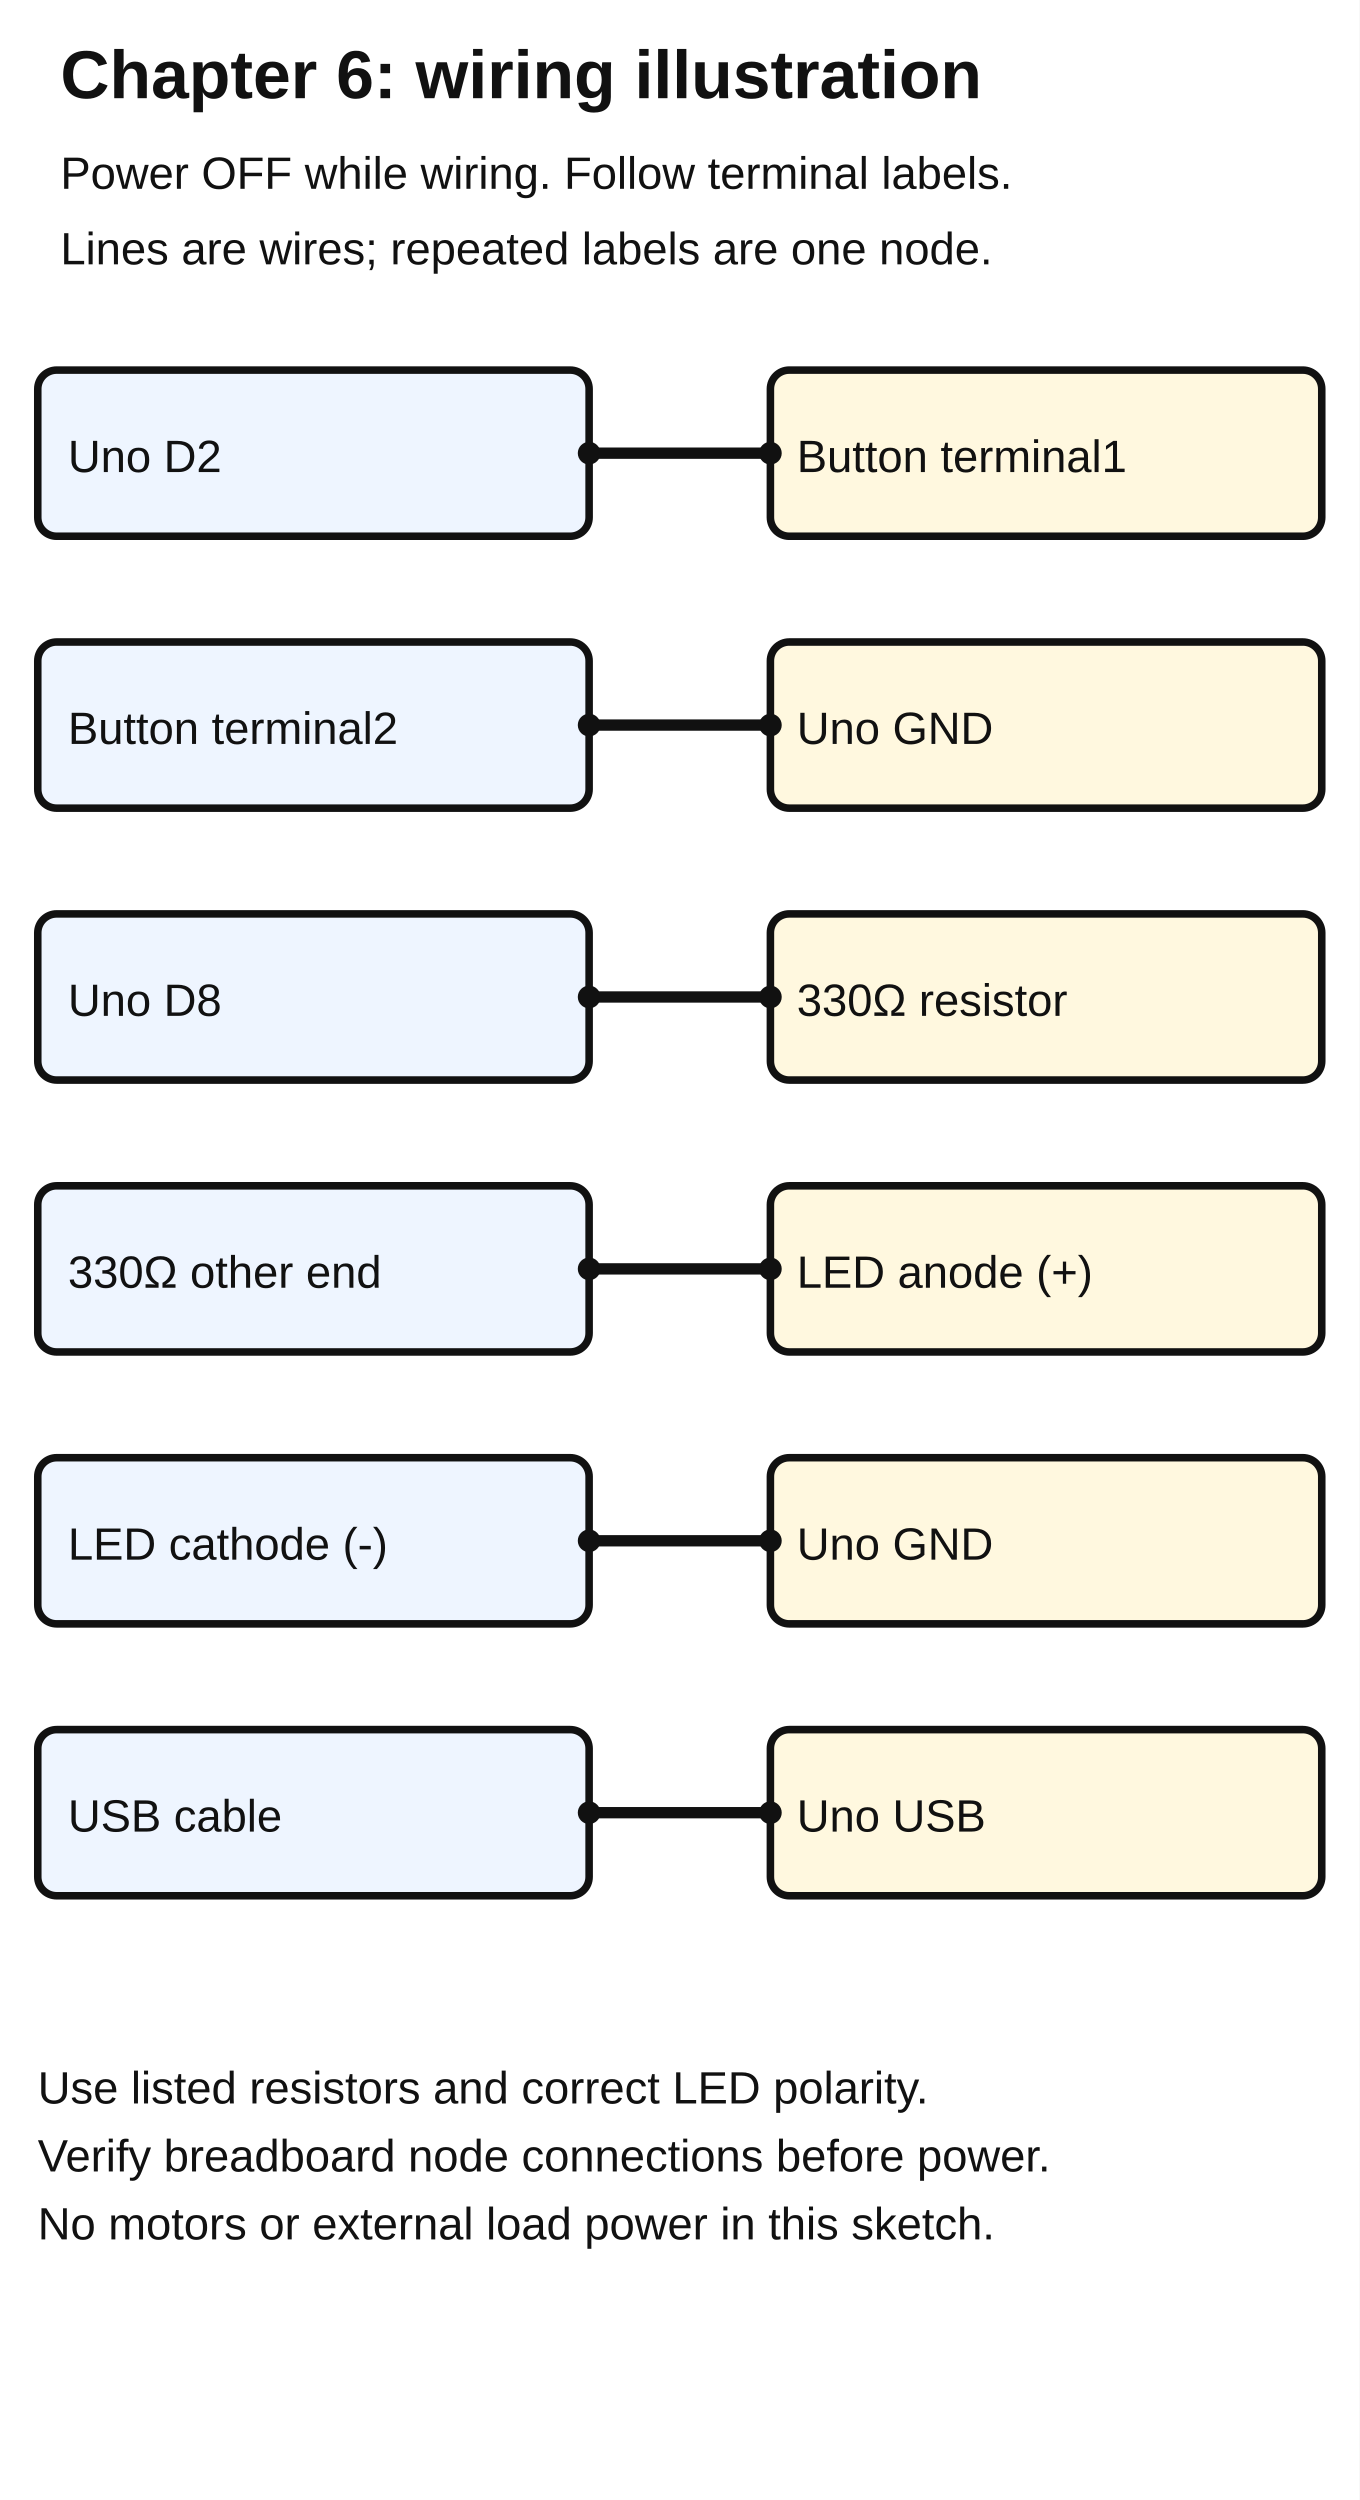
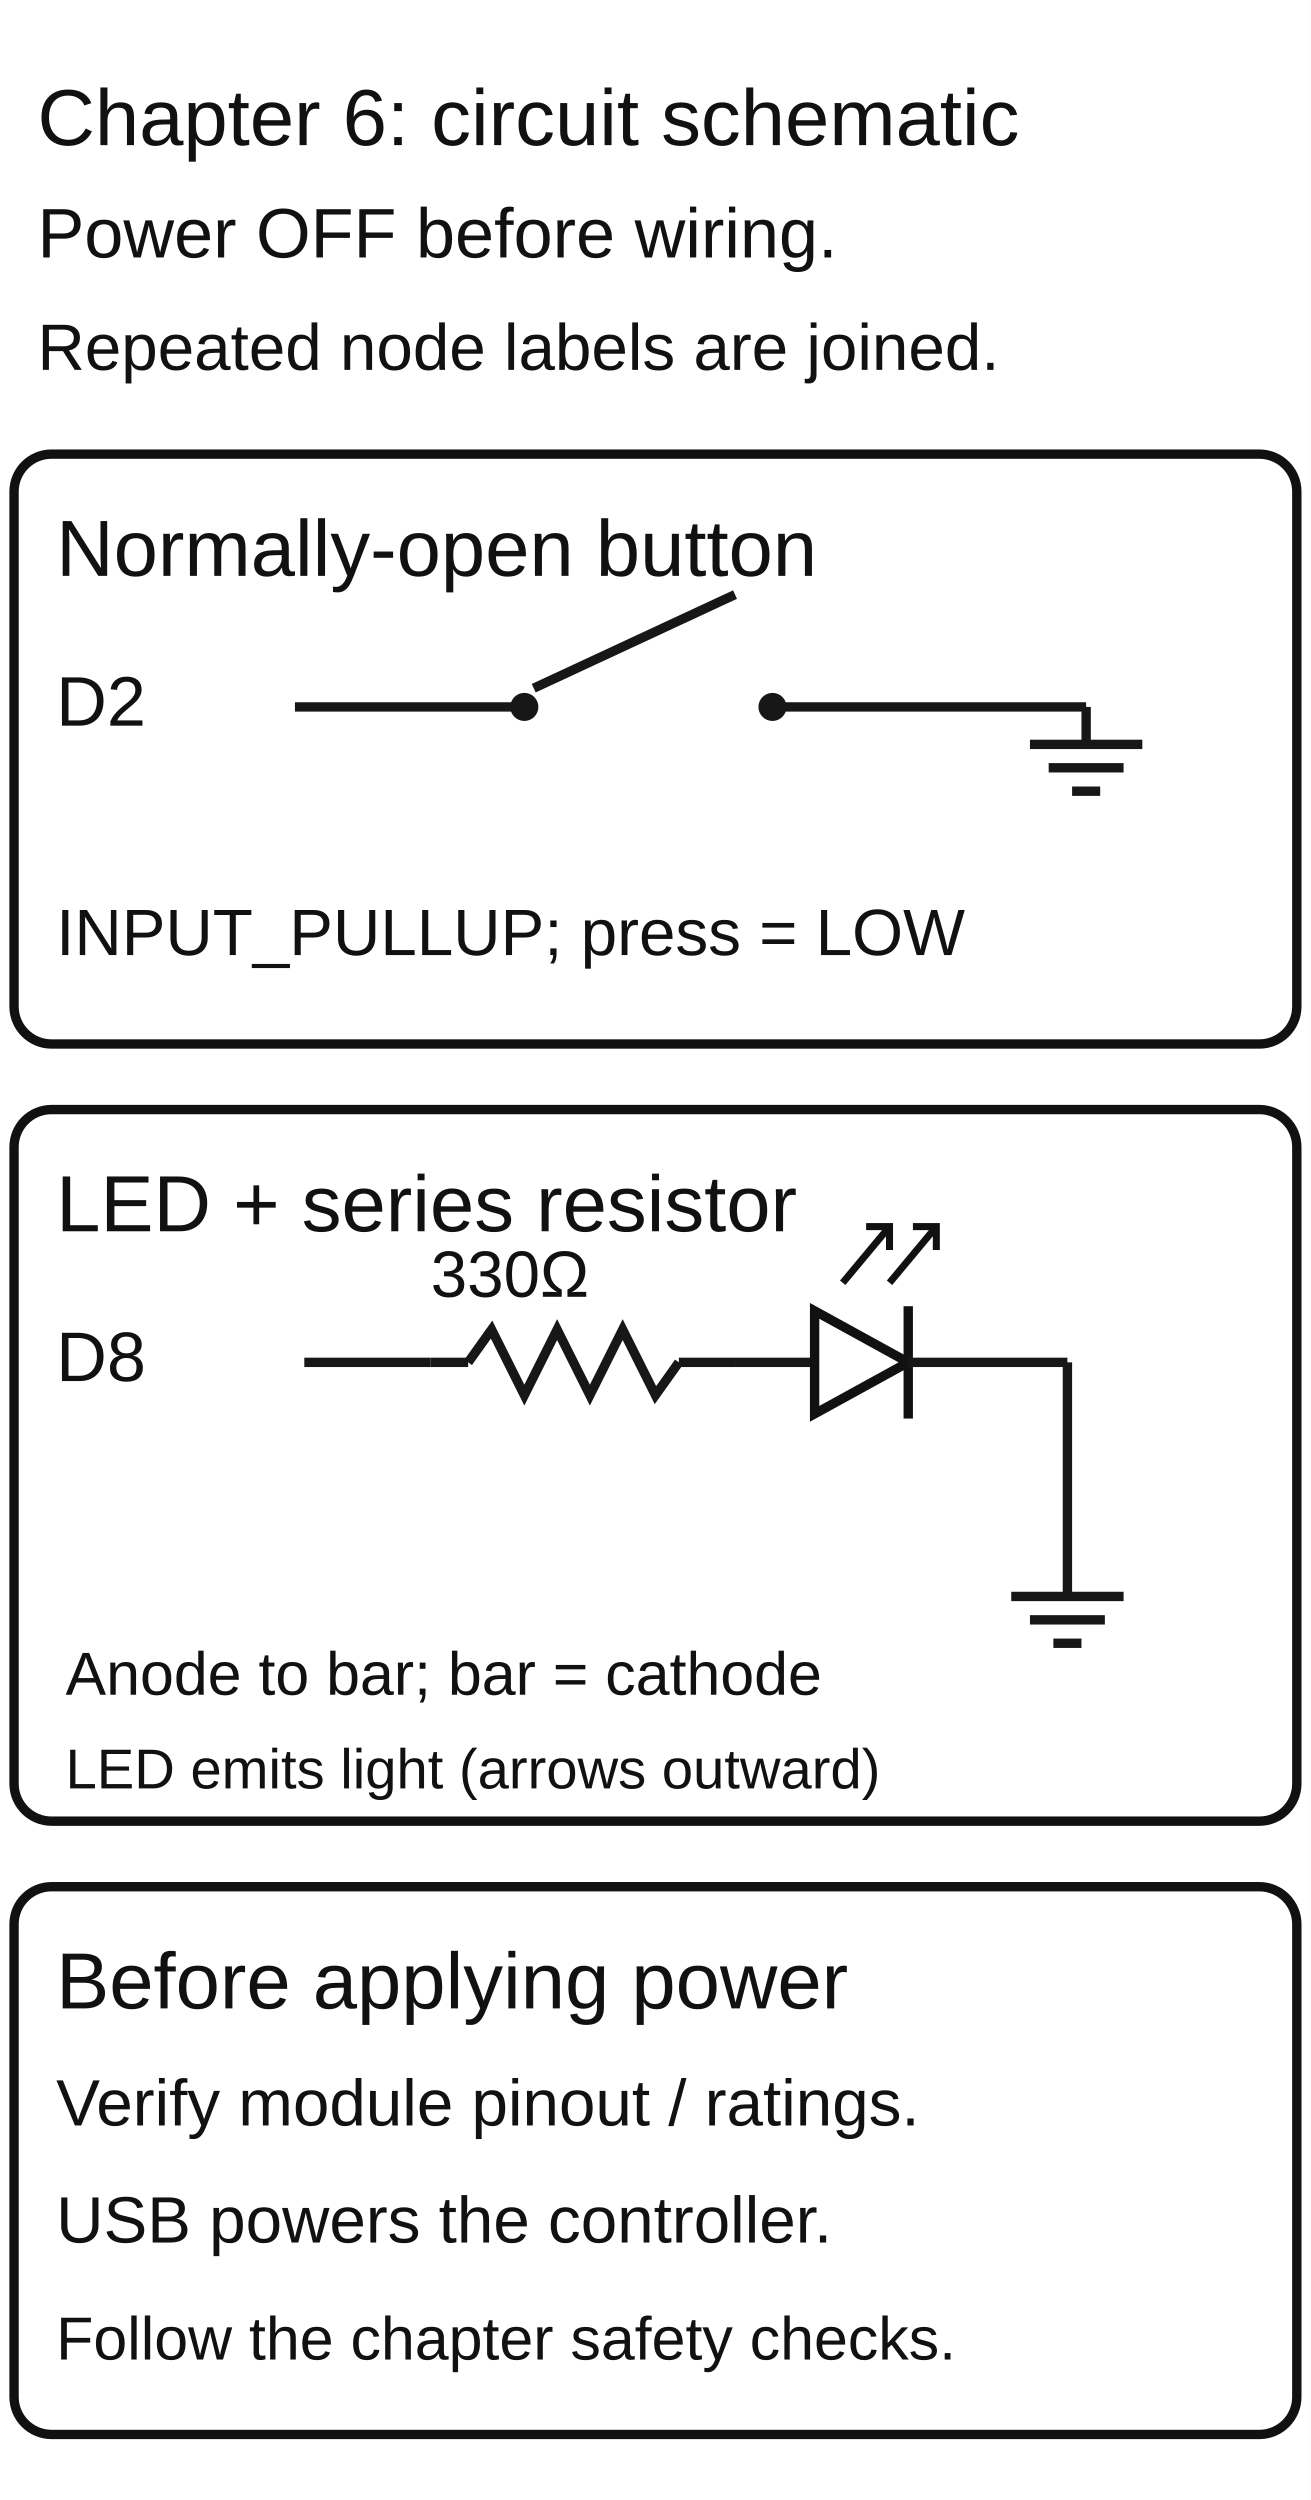
- <svg xmlns="http://www.w3.org/2000/svg" viewBox="0 0 360 662" width="360" height="662">
-   <rect width="360" height="662" fill="white" />
-   <style>text{font-family:Arial,sans-serif;font-size:12px;fill:#111}.head{font-size:18px;font-weight:bold}</style>
-   <text x="16" y="26" class="head">Chapter 6: wiring illustration</text>
-   <text x="16" y="50">Power OFF while wiring. Follow terminal labels.</text>
-   <text x="16" y="70">Lines are wires; repeated labels are one node.</text>
-   <rect x="10" y="98" width="146" height="44" rx="5" fill="#eef5ff" stroke="#111" stroke-width="2" />
-   <rect x="204" y="98" width="146" height="44" rx="5" fill="#fff8df" stroke="#111" stroke-width="2" />
-   <path d="M156 120 H204" stroke="#111" stroke-width="3" />
-   <circle cx="156" cy="120" r="3" fill="#111" />
-   <circle cx="204" cy="120" r="3" fill="#111" />
-   <text x="18" y="125">Uno D2</text>
-   <text x="211" y="125">Button terminal1</text>
-   <rect x="10" y="170" width="146" height="44" rx="5" fill="#eef5ff" stroke="#111" stroke-width="2" />
-   <rect x="204" y="170" width="146" height="44" rx="5" fill="#fff8df" stroke="#111" stroke-width="2" />
-   <path d="M156 192 H204" stroke="#111" stroke-width="3" />
-   <circle cx="156" cy="192" r="3" fill="#111" />
-   <circle cx="204" cy="192" r="3" fill="#111" />
-   <text x="18" y="197">Button terminal2</text>
-   <text x="211" y="197">Uno GND</text>
-   <rect x="10" y="242" width="146" height="44" rx="5" fill="#eef5ff" stroke="#111" stroke-width="2" />
-   <rect x="204" y="242" width="146" height="44" rx="5" fill="#fff8df" stroke="#111" stroke-width="2" />
-   <path d="M156 264 H204" stroke="#111" stroke-width="3" />
-   <circle cx="156" cy="264" r="3" fill="#111" />
-   <circle cx="204" cy="264" r="3" fill="#111" />
-   <text x="18" y="269">Uno D8</text>
-   <text x="211" y="269">330Ω resistor</text>
-   <rect x="10" y="314" width="146" height="44" rx="5" fill="#eef5ff" stroke="#111" stroke-width="2" />
-   <rect x="204" y="314" width="146" height="44" rx="5" fill="#fff8df" stroke="#111" stroke-width="2" />
-   <path d="M156 336 H204" stroke="#111" stroke-width="3" />
-   <circle cx="156" cy="336" r="3" fill="#111" />
-   <circle cx="204" cy="336" r="3" fill="#111" />
-   <text x="18" y="341">330Ω other end</text>
-   <text x="211" y="341">LED anode (+)</text>
-   <rect x="10" y="386" width="146" height="44" rx="5" fill="#eef5ff" stroke="#111" stroke-width="2" />
-   <rect x="204" y="386" width="146" height="44" rx="5" fill="#fff8df" stroke="#111" stroke-width="2" />
-   <path d="M156 408 H204" stroke="#111" stroke-width="3" />
-   <circle cx="156" cy="408" r="3" fill="#111" />
-   <circle cx="204" cy="408" r="3" fill="#111" />
-   <text x="18" y="413">LED cathode (-)</text>
-   <text x="211" y="413">Uno GND</text>
-   <rect x="10" y="458" width="146" height="44" rx="5" fill="#eef5ff" stroke="#111" stroke-width="2" />
-   <rect x="204" y="458" width="146" height="44" rx="5" fill="#fff8df" stroke="#111" stroke-width="2" />
-   <path d="M156 480 H204" stroke="#111" stroke-width="3" />
-   <circle cx="156" cy="480" r="3" fill="#111" />
-   <circle cx="204" cy="480" r="3" fill="#111" />
-   <text x="18" y="485">USB cable</text>
-   <text x="211" y="485">Uno USB</text>
-   <text x="10" y="557">Use listed resistors and correct LED polarity.</text>
-   <text x="10" y="575">Verify breadboard node connections before power.</text>
-   <text x="10" y="593">No motors or external load power in this sketch.</text>
+ <svg xmlns="http://www.w3.org/2000/svg" viewBox="0 0 280 534" width="280" height="534">
+   <rect width="280" height="534" fill="white" />
+   <g font-family="Arial,sans-serif" fill="#111">
+     <text x="8" y="31" font-size="17">Chapter 6: circuit schematic</text>
+     <text x="8" y="55" font-size="15">Power OFF before wiring.</text>
+     <text x="8" y="79" font-size="14">Repeated node labels are joined.</text>
+     <rect x="3" y="97" width="274" height="126" rx="8" fill="white" stroke="#111" stroke-width="2" />
+     <text x="12" y="123" font-size="17">Normally-open button</text>
+     <text x="12" y="155" font-size="15">D2</text>
+     <path d="M63,151 L112,151" fill="none" stroke="#171717" stroke-width="2" />
+     <circle cx="112" cy="151" r="3" fill="#171717" />
+     <circle cx="165" cy="151" r="3" fill="#171717" />
+     <path d="M114,147 L157,127" fill="none" stroke="#171717" stroke-width="2" />
+     <path d="M165,151 L232,151" fill="none" stroke="#171717" stroke-width="2" />
+     <path d="M232,151 L232,159" fill="none" stroke="#171717" stroke-width="2" />
+     <path d="M220,159 L244,159" fill="none" stroke="#171717" stroke-width="2" />
+     <path d="M224,164 L240,164" fill="none" stroke="#171717" stroke-width="2" />
+     <path d="M229,169 L235,169" fill="none" stroke="#171717" stroke-width="2" />
+     <text x="12" y="204" font-size="14">INPUT_PULLUP; press = LOW</text>
+     <rect x="3" y="237" width="274" height="152" rx="8" fill="white" stroke="#111" stroke-width="2" />
+     <text x="12" y="263" font-size="17">LED + series resistor</text>
+     <text x="12" y="295" font-size="15">D8</text>
+     <path d="M65,291 L92,291" fill="none" stroke="#171717" stroke-width="2" />
+     <path d="M92,291 L100,291" fill="none" stroke="#171717" stroke-width="2" />
+     <path d="M100,291 l5,-7 7,14 7,-14 7,14 7,-14 7,14 5,-7" fill="none" stroke="#171717" stroke-width="2" />
+     <path d="M145,291 L157,291" fill="none" stroke="#171717" stroke-width="2" />
+     <text x="92" y="277" font-size="14">330Ω</text>
+     <path d="M157,291 L174,291" fill="none" stroke="#171717" stroke-width="2" />
+     <path d="M174,280 L174,302 L194,291 Z M194,279 V303" fill="none" stroke="#111" stroke-width="2" />
+     <path d="M194,291 L228,291" fill="none" stroke="#171717" stroke-width="2" />
+     <path d="M228,291 L228,333" fill="none" stroke="#171717" stroke-width="2" />
+     <path d="M228,333 L228,341" fill="none" stroke="#171717" stroke-width="2" />
+     <path d="M216,341 L240,341" fill="none" stroke="#171717" stroke-width="2" />
+     <path d="M220,346 L236,346" fill="none" stroke="#171717" stroke-width="2" />
+     <path d="M225,351 L231,351" fill="none" stroke="#171717" stroke-width="2" />
+     <path d="M180,274 l10,-12 m-5,0 h5 v5 M190,274 l10,-12 m-5,0 h5 v5" fill="none" stroke="#111" stroke-width="1.5" />
+     <text x="14" y="362" font-size="13">Anode to bar; bar = cathode</text>
+     <text x="14" y="382" font-size="12">LED emits light (arrows outward)</text>
+     <rect x="3" y="403" width="274" height="117" rx="8" fill="white" stroke="#111" stroke-width="2" />
+     <text x="12" y="429" font-size="17">Before applying power</text>
+     <text x="12" y="454" font-size="14">Verify module pinout / ratings.</text>
+     <text x="12" y="479" font-size="14">USB powers the controller.</text>
+     <text x="12" y="504" font-size="13">Follow the chapter safety checks.</text>
+   </g>
</svg>
